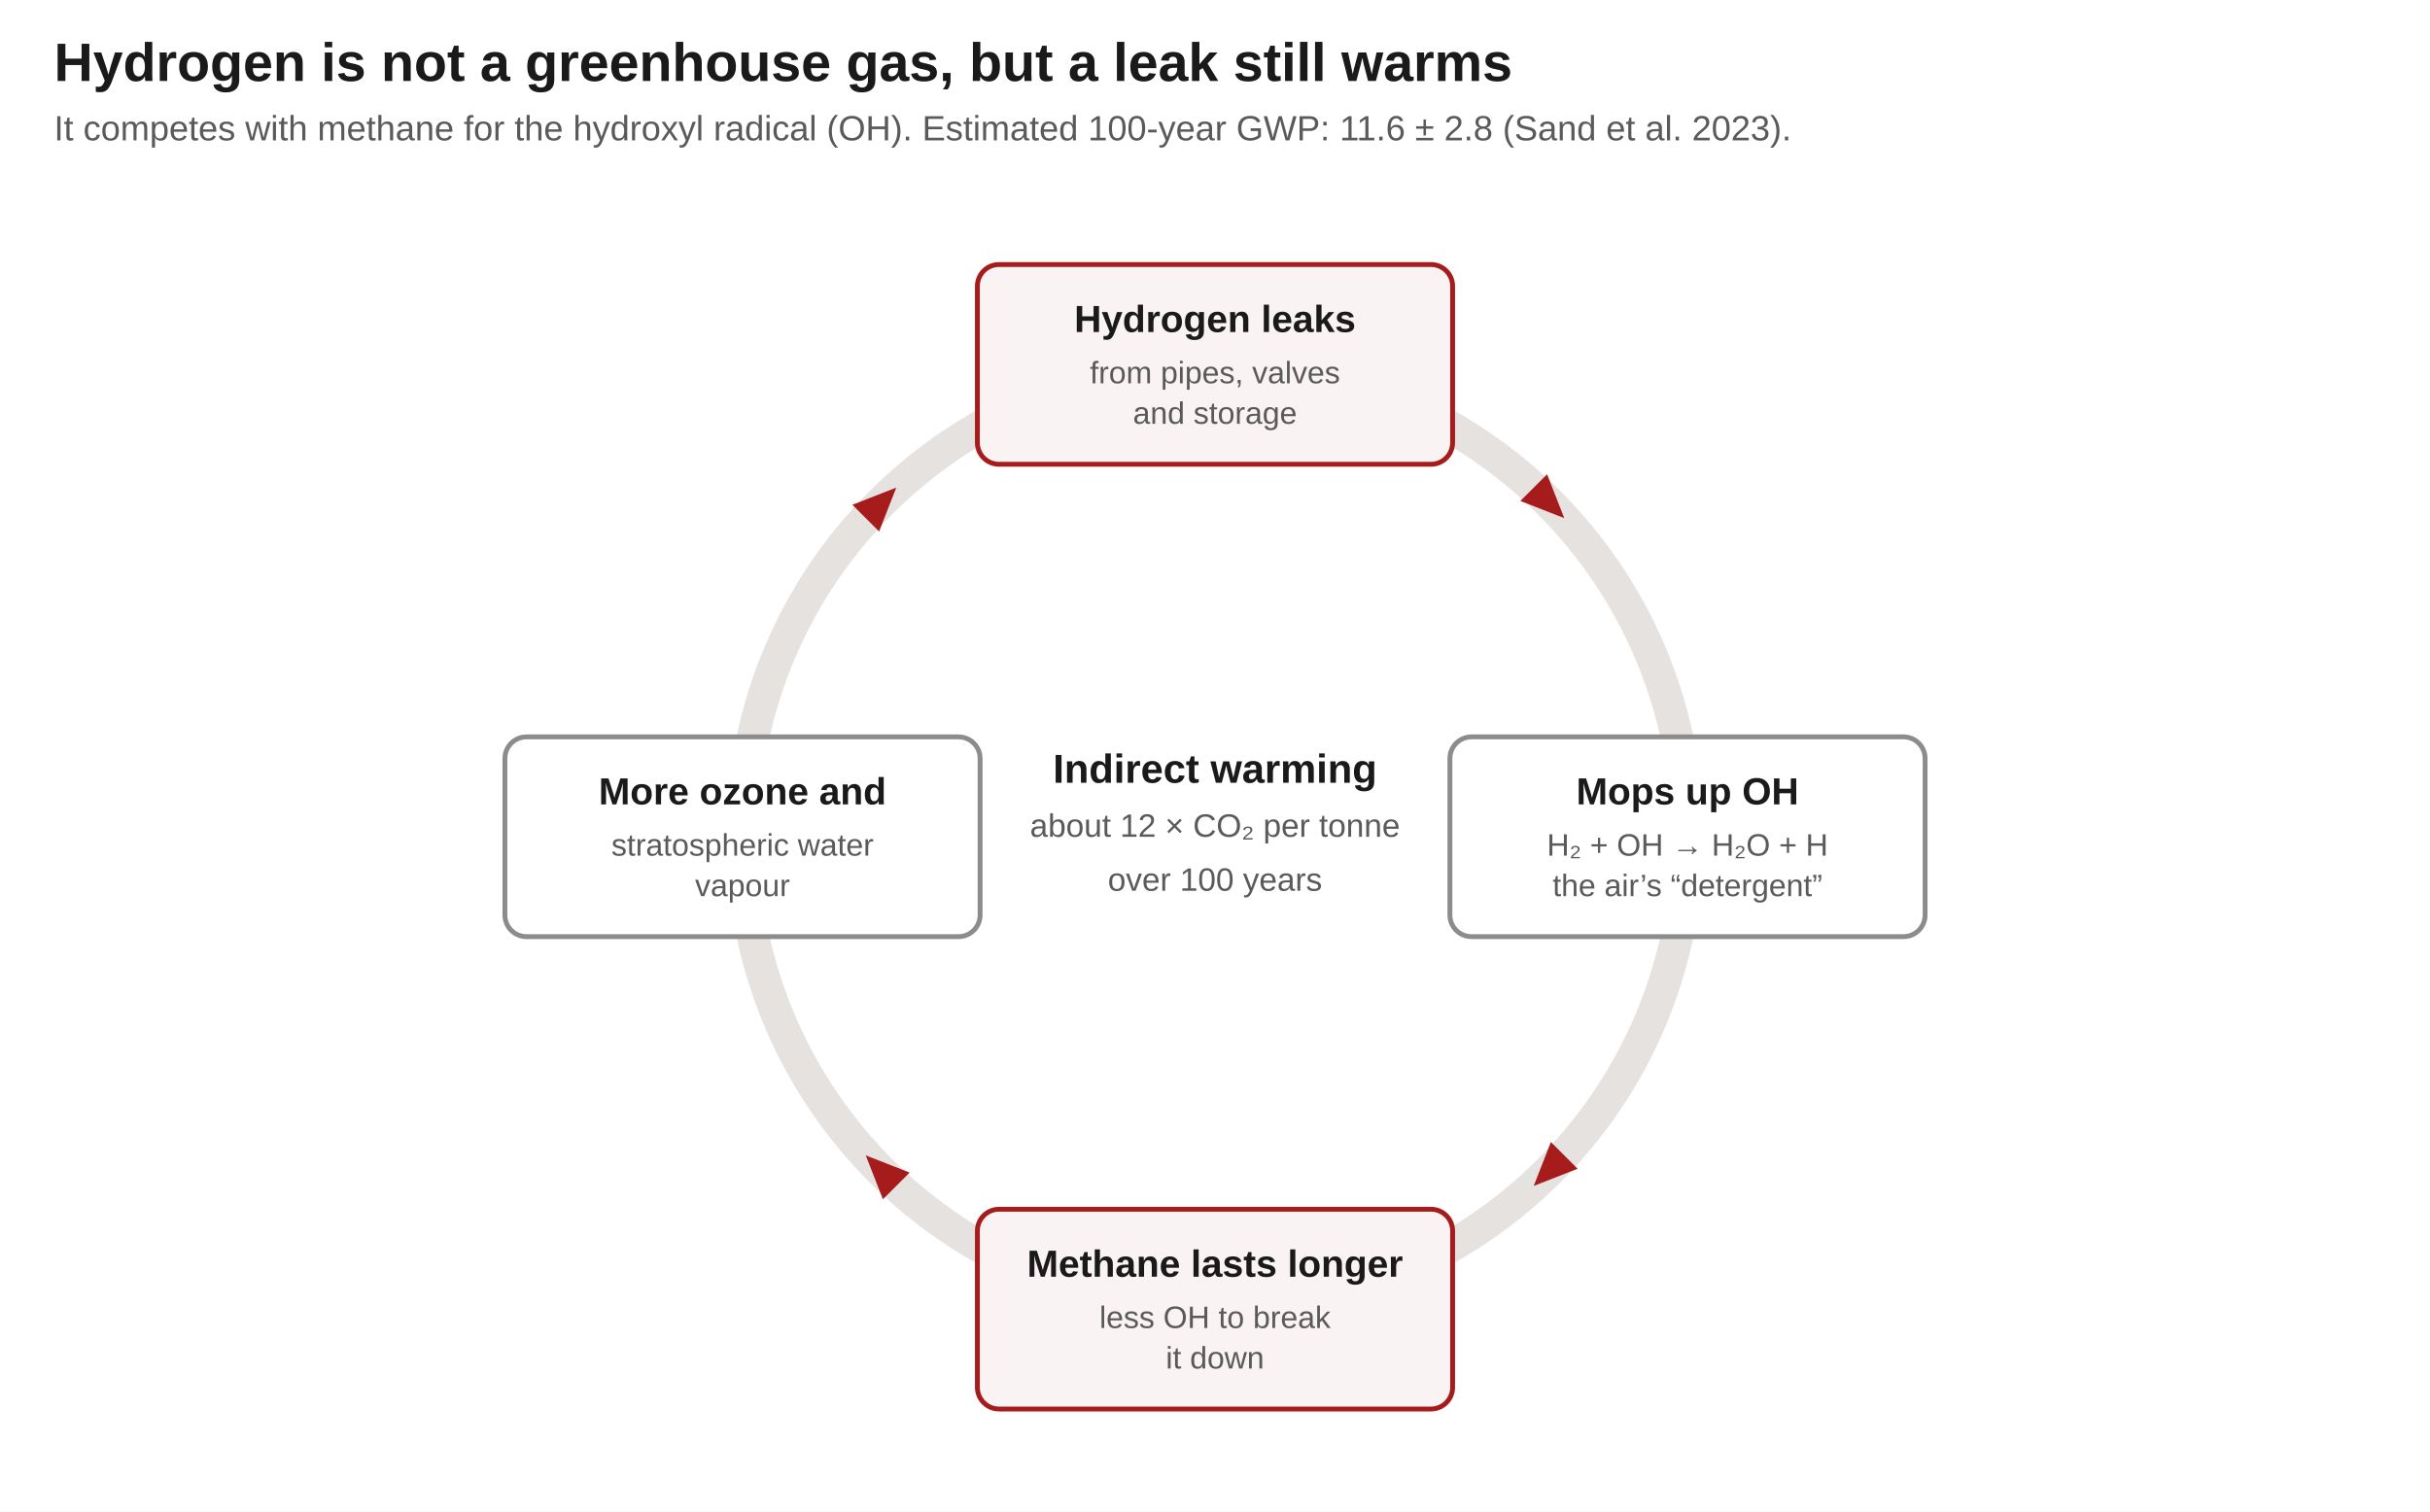
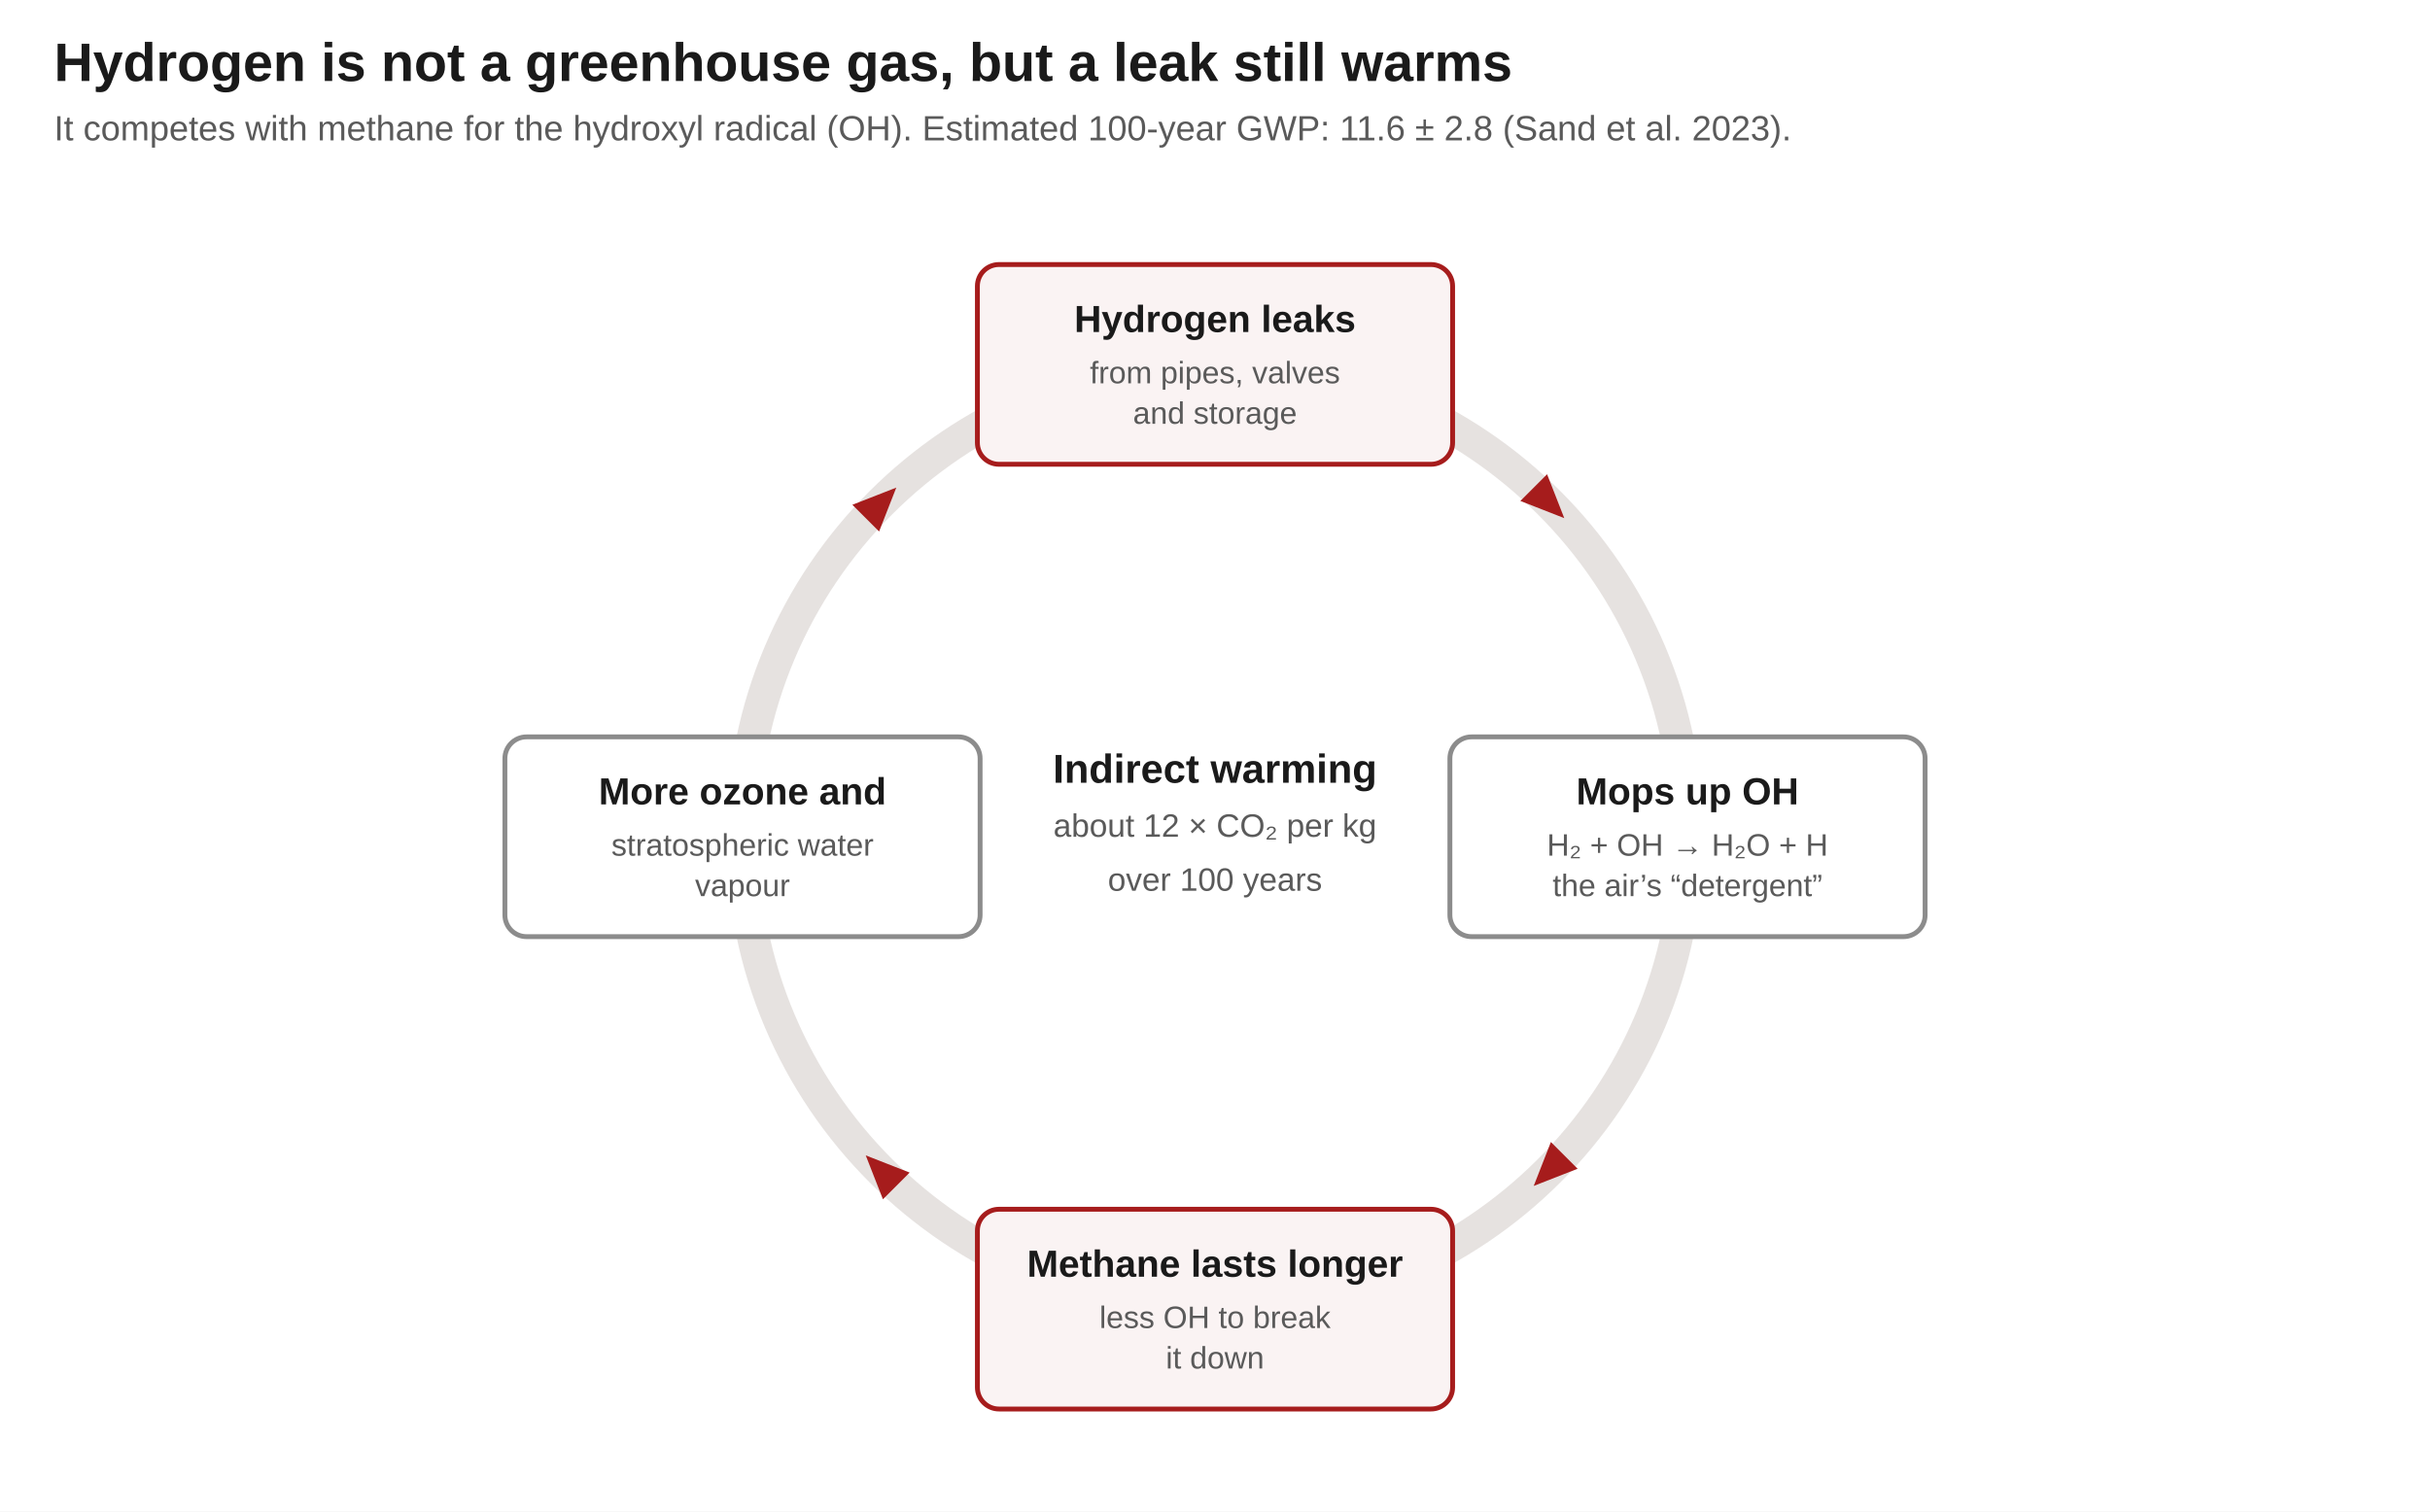
<svg xmlns="http://www.w3.org/2000/svg" viewBox="0 0 900 560" role="img" aria-labelledby="t d" font-family="'Source Sans 3','Source Sans Pro',Arial,sans-serif">
  <rect width="900" height="560" fill="#fff" />
  <text x="20.0" y="30.0" font-size="20" fill="#1A1A1A" text-anchor="start" font-weight="700">Hydrogen is not a greenhouse gas, but a leak still warms</text>
  <text x="20.0" y="52.0" font-size="13" fill="#5A5A5A" text-anchor="start" font-weight="400">It competes with methane for the hydroxyl radical (OH). Estimated 100-year GWP: 11.6 ± 2.8 (Sand et al. 2023).</text>
  <circle cx="450" cy="310" r="175" fill="none" stroke="#E6E2E0" stroke-width="12" />
  <path d="M-8 -7 L8 0 L-8 7 z" fill="#A61C1C" transform="translate(573.7 186.3) rotate(45.0)" />
  <path d="M-8 -7 L8 0 L-8 7 z" fill="#A61C1C" transform="translate(573.7 433.7) rotate(135.0)" />
  <path d="M-8 -7 L8 0 L-8 7 z" fill="#A61C1C" transform="translate(326.3 433.7) rotate(225.0)" />
  <path d="M-8 -7 L8 0 L-8 7 z" fill="#A61C1C" transform="translate(326.3 186.3) rotate(315.0)" />
  <rect x="362.0" y="98.0" width="176" height="74" rx="8" fill="#FAF3F3" stroke="#A61C1C" stroke-width="1.8" />
  <text x="450.0" y="123.0" font-size="14" fill="#1A1A1A" text-anchor="middle" font-weight="700">Hydrogen leaks</text>
  <text x="450.0" y="142.0" font-size="11.5" fill="#5A5A5A" text-anchor="middle" font-weight="400">from pipes, valves</text>
  <text x="450.0" y="157.0" font-size="11.5" fill="#5A5A5A" text-anchor="middle" font-weight="400">and storage</text>
  <rect x="537.0" y="273.0" width="176" height="74" rx="8" fill="#fff" stroke="#8C8C8C" stroke-width="1.8" />
  <text x="625.0" y="298.0" font-size="14" fill="#1A1A1A" text-anchor="middle" font-weight="700">Mops up OH</text>
  <text x="625.0" y="317.0" font-size="11.5" fill="#5A5A5A" text-anchor="middle" font-weight="400">H₂ + OH → H₂O + H</text>
  <text x="625.0" y="332.0" font-size="11.5" fill="#5A5A5A" text-anchor="middle" font-weight="400">the air’s “detergent”</text>
  <rect x="362.0" y="448.0" width="176" height="74" rx="8" fill="#FAF3F3" stroke="#A61C1C" stroke-width="1.8" />
  <text x="450.0" y="473.0" font-size="14" fill="#1A1A1A" text-anchor="middle" font-weight="700">Methane lasts longer</text>
  <text x="450.0" y="492.0" font-size="11.5" fill="#5A5A5A" text-anchor="middle" font-weight="400">less OH to break</text>
  <text x="450.0" y="507.0" font-size="11.5" fill="#5A5A5A" text-anchor="middle" font-weight="400">it down</text>
  <rect x="187.0" y="273.0" width="176" height="74" rx="8" fill="#fff" stroke="#8C8C8C" stroke-width="1.8" />
  <text x="275.0" y="298.0" font-size="14" fill="#1A1A1A" text-anchor="middle" font-weight="700">More ozone and</text>
  <text x="275.0" y="317.0" font-size="11.5" fill="#5A5A5A" text-anchor="middle" font-weight="400">stratospheric water</text>
  <text x="275.0" y="332.0" font-size="11.5" fill="#5A5A5A" text-anchor="middle" font-weight="400">vapour</text>
  <text x="450.0" y="290.0" font-size="15" fill="#1A1A1A" text-anchor="middle" font-weight="700">Indirect warming</text>
-   <text x="450.0" y="310.0" font-size="12" fill="#5A5A5A" text-anchor="middle" font-weight="400">about 12 × CO₂ per tonne</text>
+   <text x="450.0" y="310.0" font-size="12" fill="#5A5A5A" text-anchor="middle" font-weight="400">about 12 × CO₂ per kg</text>
  <text x="450.0" y="330.0" font-size="12" fill="#5A5A5A" text-anchor="middle" font-weight="400">over 100 years</text>
</svg>
